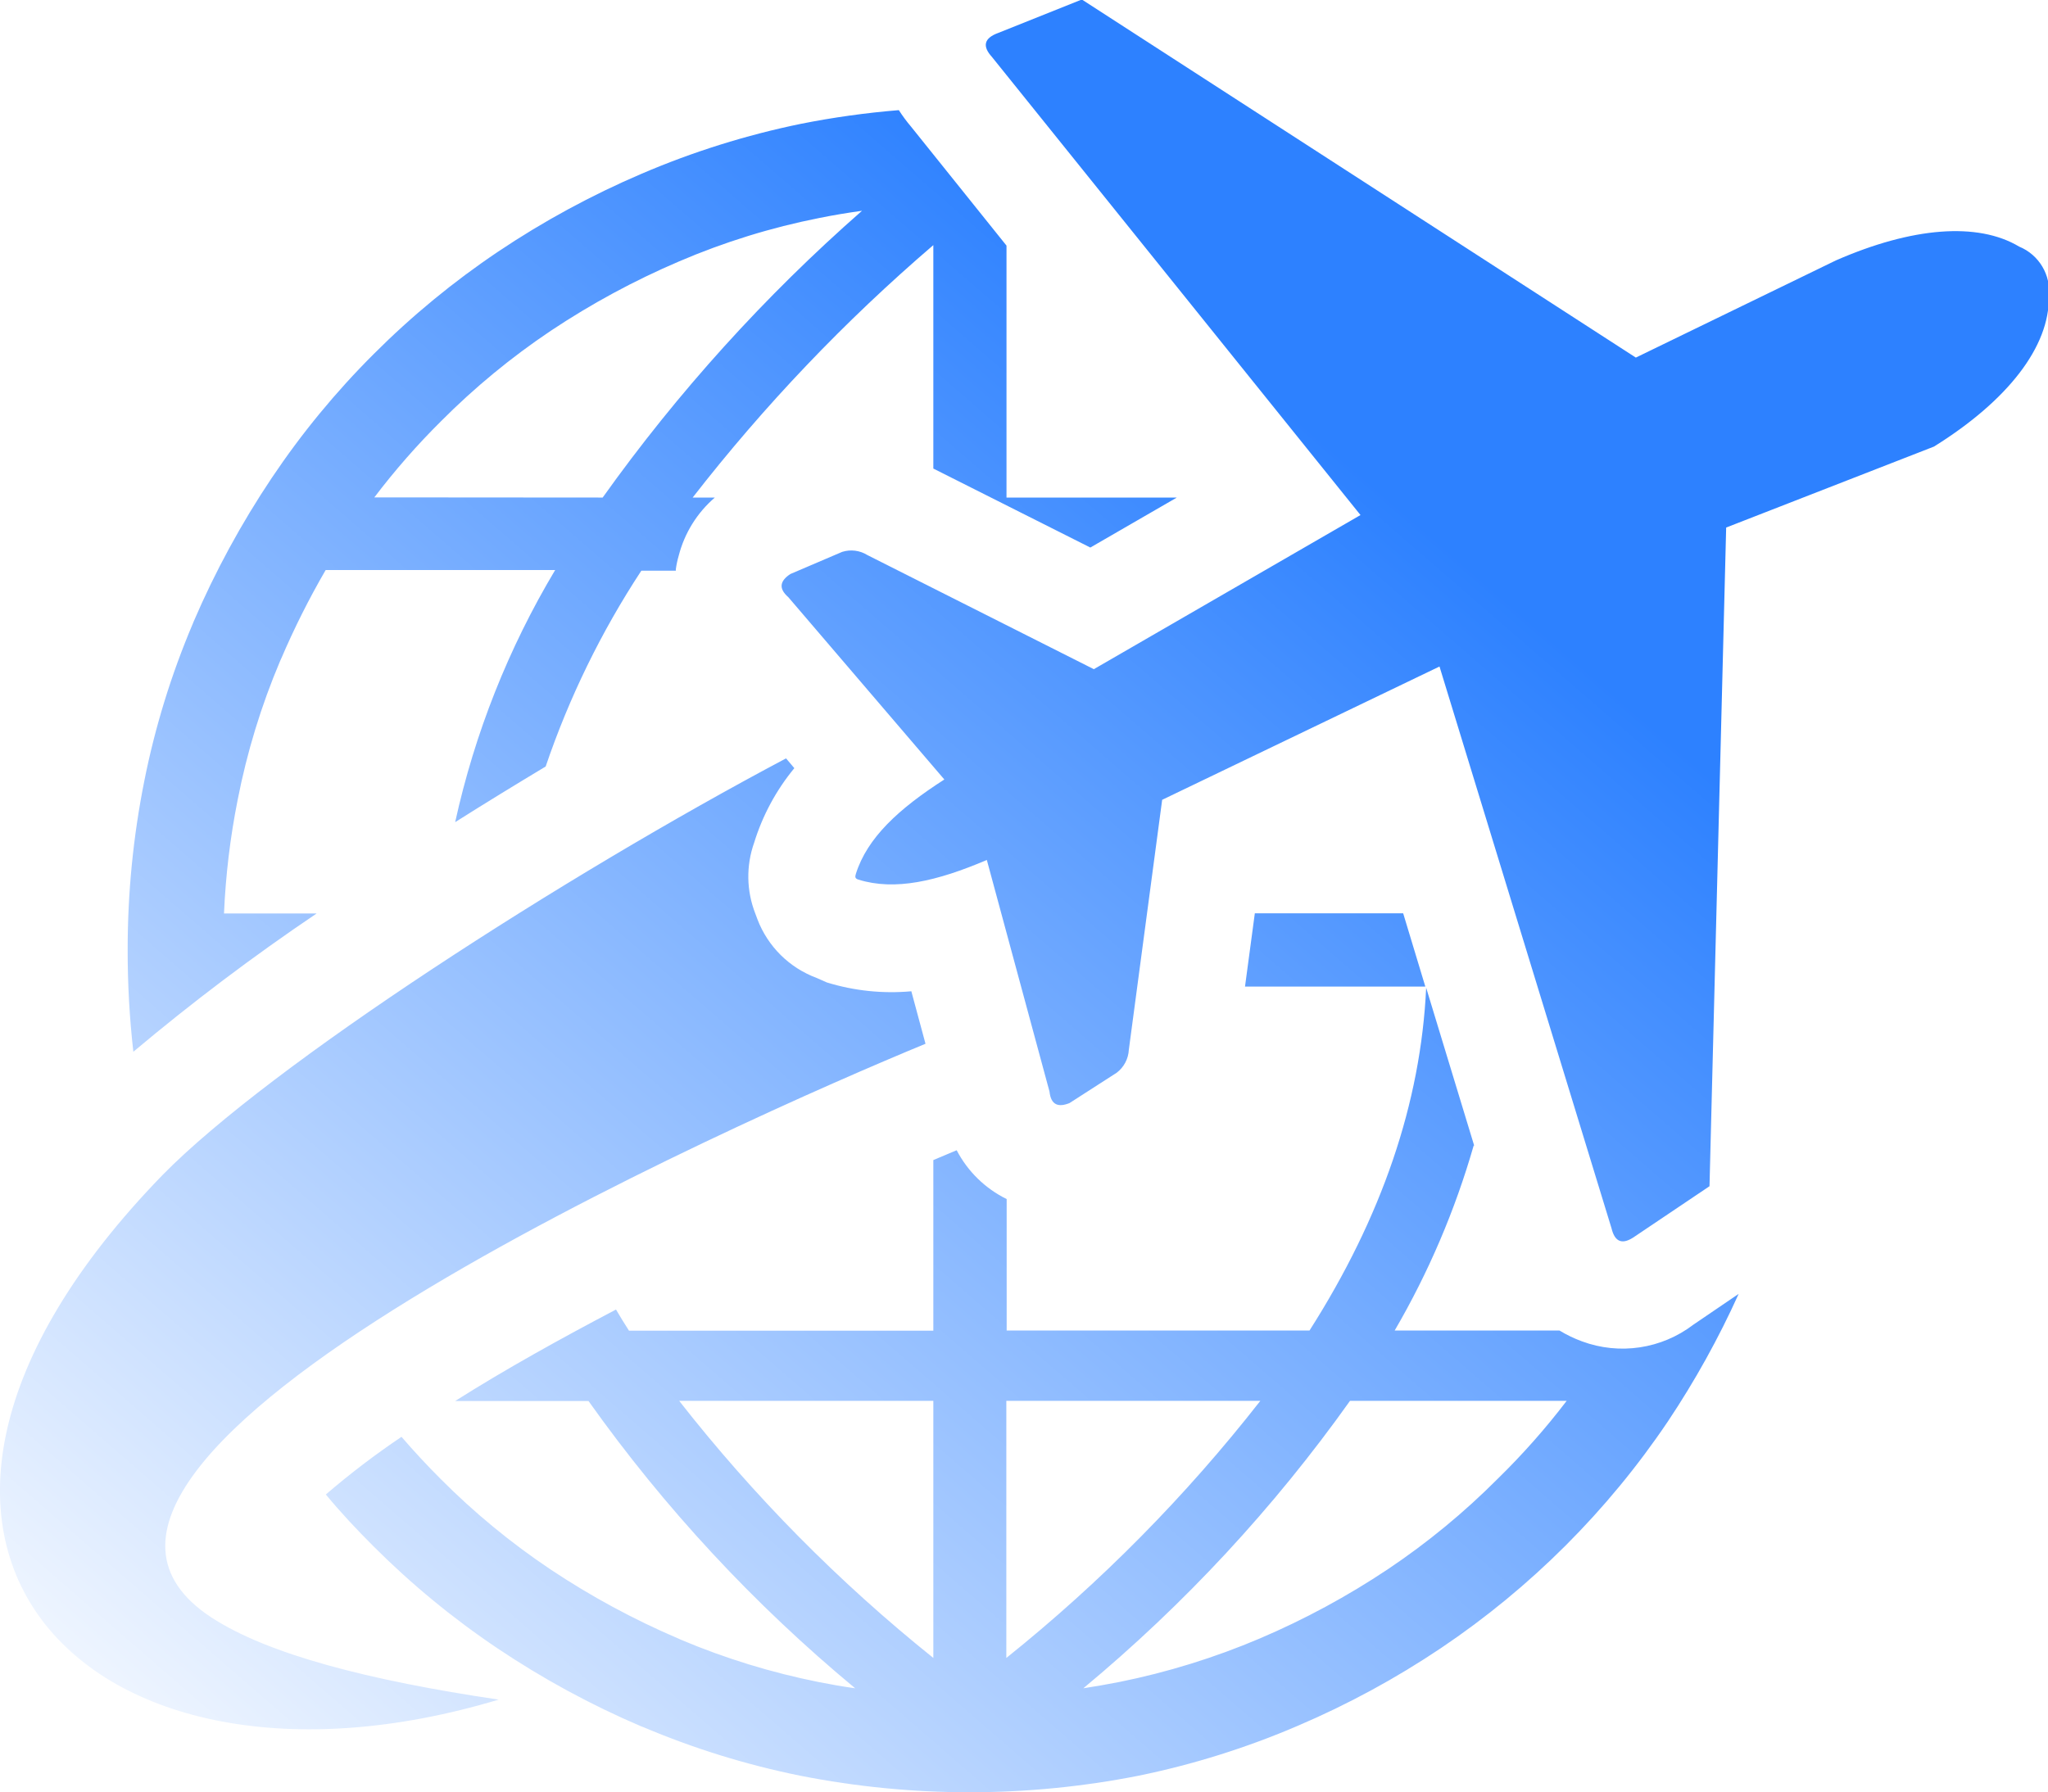
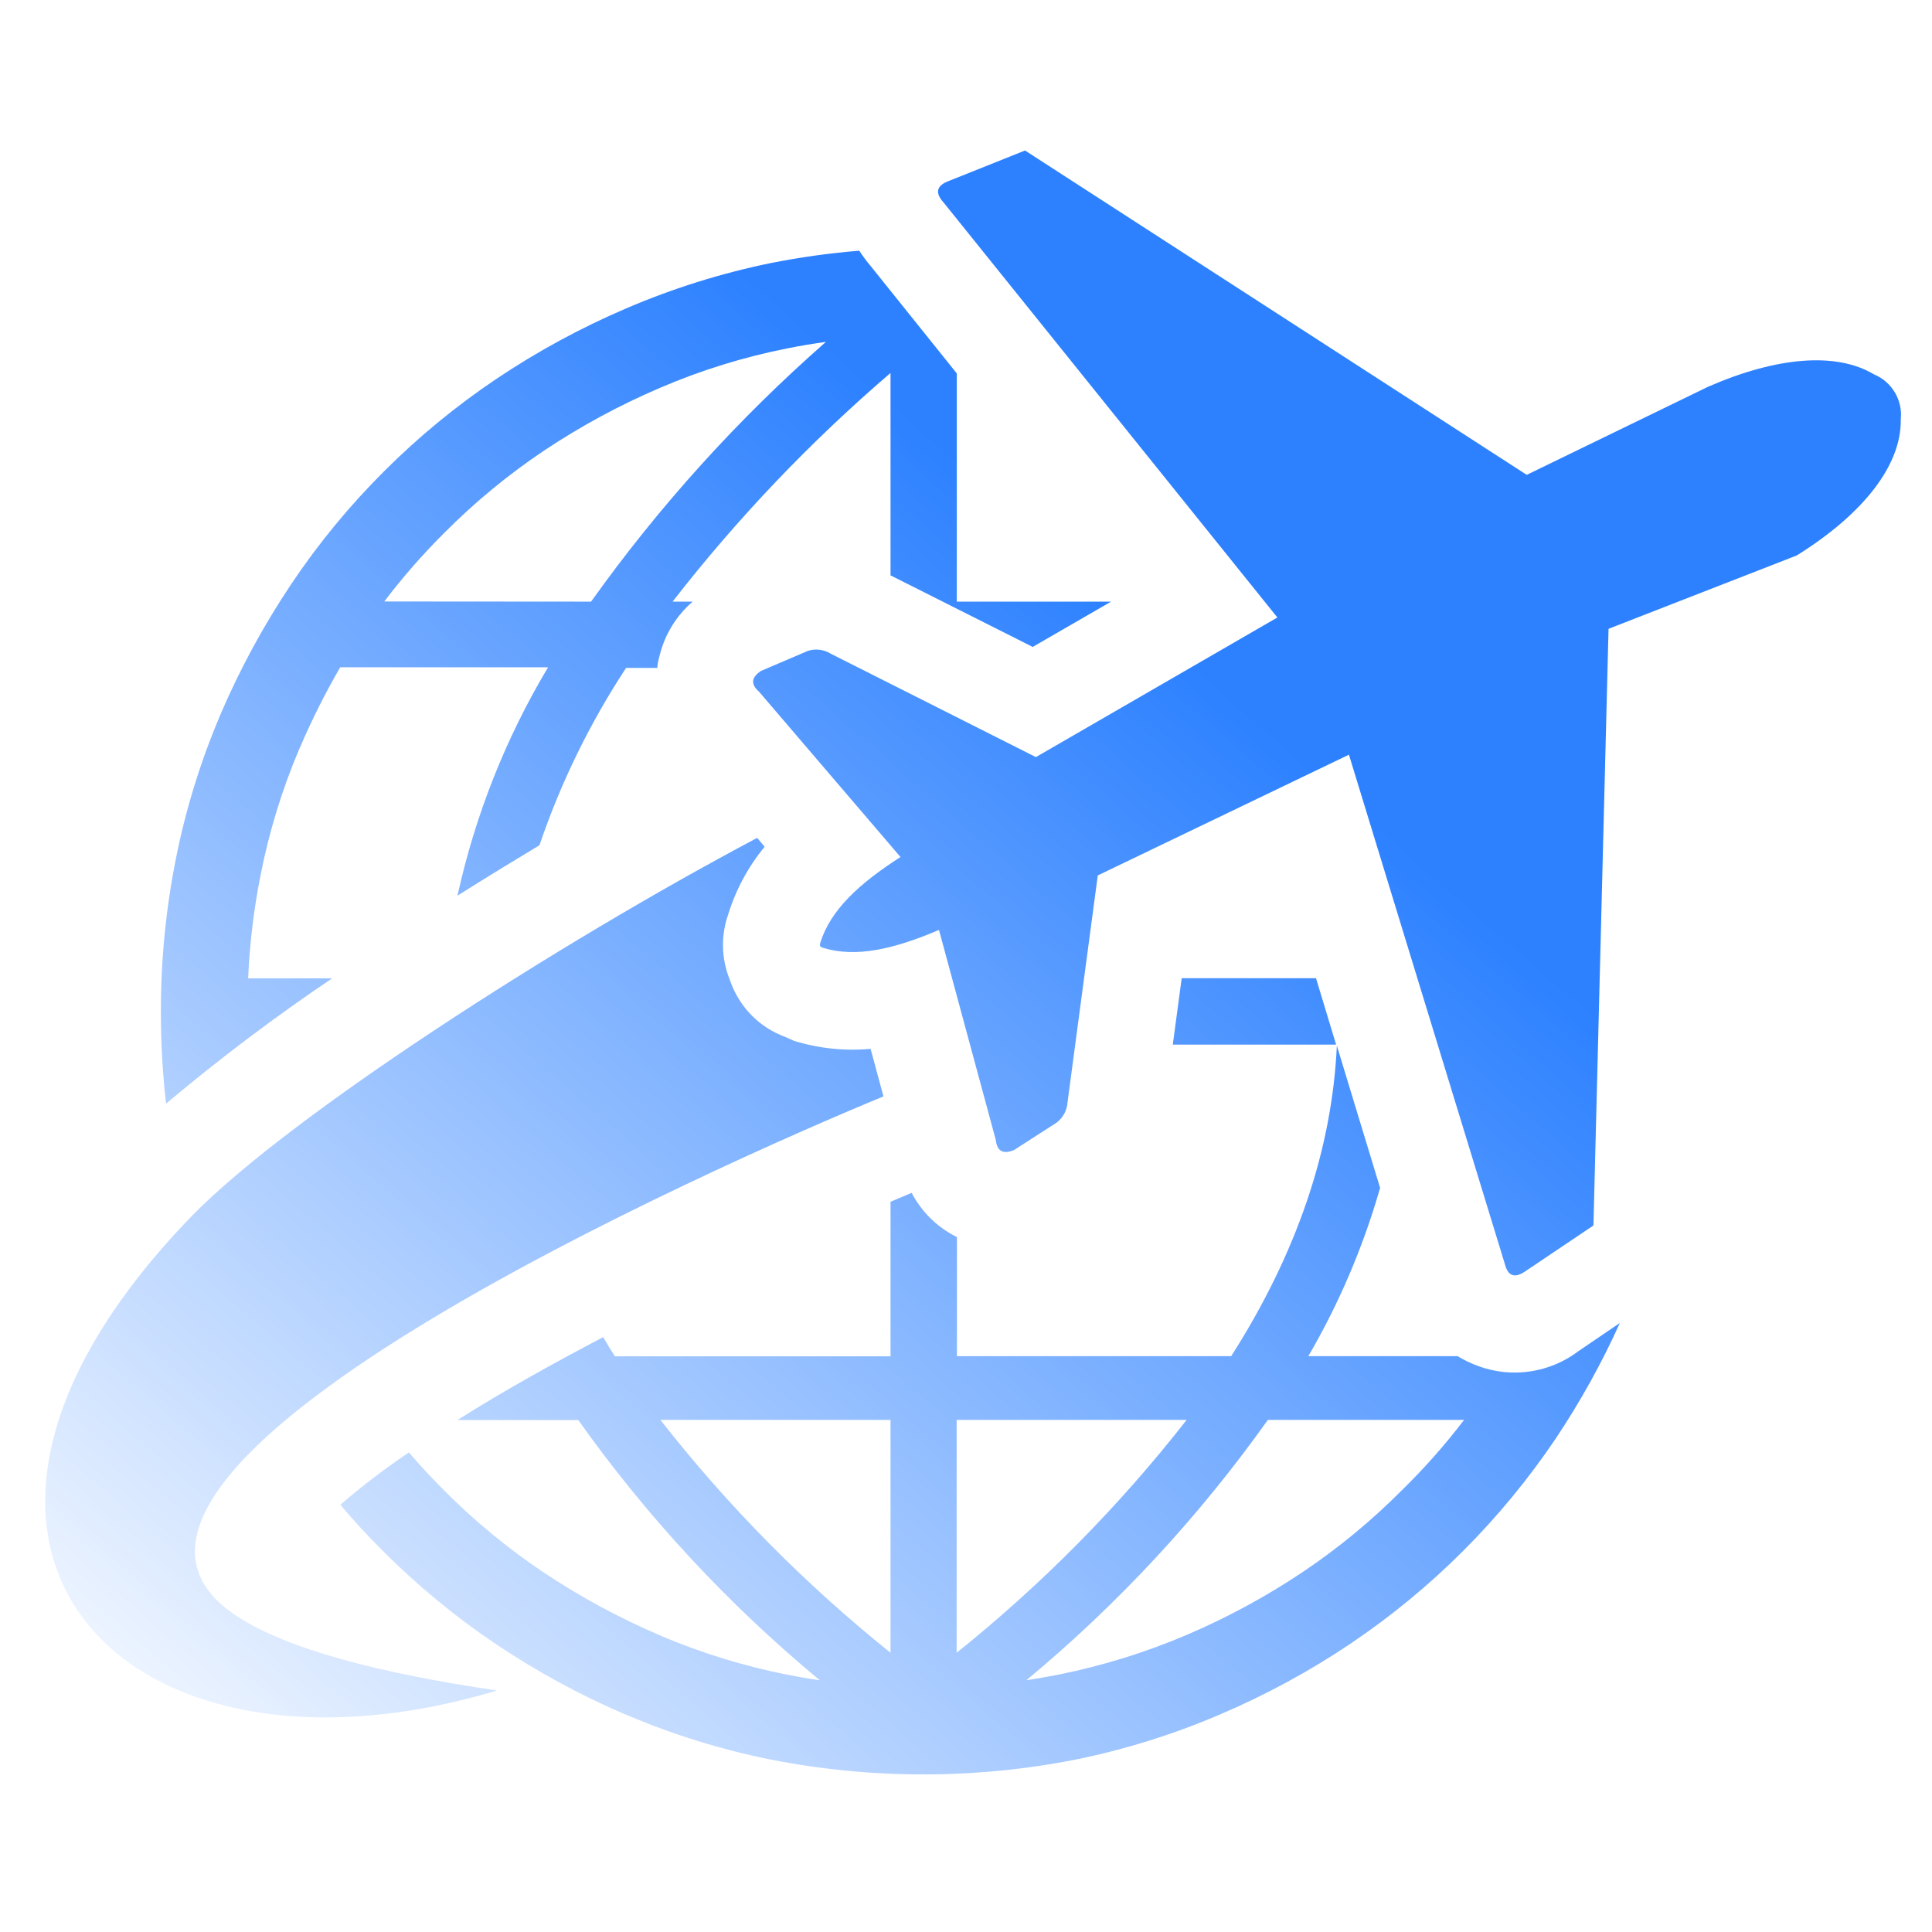
- <svg xmlns="http://www.w3.org/2000/svg" id="Layer_1" data-name="Layer 1" viewBox="0 0 122.88 107.54">
+ <svg xmlns="http://www.w3.org/2000/svg" id="Layer_1" data-name="Layer 1" viewBox="0 0 512 512">
  <defs>
    <linearGradient id="gradient" x1="0%" y1="100%" x2="100%" y2="0%">
      <stop offset="0%" stop-color="white" />
-       <stop offset="70%" stop-color="hsl(216, 100%, 58.9%)" />
+       <stop offset="65%" stop-color="hsl(216, 100%, 58.9%)" />
    </linearGradient>
  </defs>
-   <path fill="url(#gradient)" d="M88.42,68.75a48.8,48.8,0,0,1-4.74,11.1h9.89a7.67,7.67,0,0,0,1.35.65h0a7,7,0,0,0,6.68-1l2.72-1.85a53.3,53.3,0,0,1-4.25,7.66,50.16,50.16,0,0,1-13.6,13.59,52,52,0,0,1-8.6,4.67,49.29,49.29,0,0,1-9.57,3,52.37,52.37,0,0,1-20.27,0,49,49,0,0,1-9.41-2.91l-.16-.06a52.41,52.41,0,0,1-8.6-4.67,49.81,49.81,0,0,1-7.46-6.14c-1-1-1.94-2-2.85-3.1a48.57,48.57,0,0,1,4.54-3.46q1.13,1.31,2.34,2.52h0a43.34,43.34,0,0,0,6.59,5.43,47.51,47.51,0,0,0,7.69,4.16l.13.06a42.89,42.89,0,0,0,8.3,2.55c.71.14,1.44.27,2.17.37a90.25,90.25,0,0,1-16-17.24h-8c3-1.9,6.34-3.75,9.65-5.49.25.43.51.85.78,1.27H56V69.62l1.4-.59a6.73,6.73,0,0,0,3,2.93v7.89H78.57c4.34-6.81,6.68-13.67,7-20.57l2.88,9.47ZM51.35,52.45c.68-2.17,2.57-3.91,5.31-5.67L47.3,35.84c-.63-.55-.47-1,.12-1.39l3.11-1.33a1.82,1.82,0,0,1,1.51.19l13.59,6.85,16-9.25L59.51,3.41c-.57-.63-.49-1.12.4-1.44l5-2L98.15,21.46l12-5.83c4.57-2,8.51-2.32,11-.83a2.9,2.9,0,0,1,1.78,3c.05,3-2.46,6.24-6.89,9l-12.47,4.86-1,39.53-4.46,3c-.77.55-1.22.35-1.42-.48L86.37,40l-16.64,8L67.73,63A1.85,1.85,0,0,1,67,64.38L64.17,66.2c-.65.26-1.11.14-1.2-.69l-3.76-13.9c-3,1.28-5.52,1.86-7.7,1.18-.2-.06-.22-.15-.16-.34Zm-4.2-6.93c-13.22,7-30.9,18.37-37.4,25C-11.51,92.41,5.08,109.47,29.92,102c-7.78-1.15-13.87-2.72-17.25-4.94-14.43-9.48,32-29.94,42.86-34.42l-.85-3.15a13.18,13.18,0,0,1-5.07-.53L49,58.69a6.05,6.05,0,0,1-3.55-3.51l-.13-.35a6.08,6.08,0,0,1-.07-4.26,13.1,13.1,0,0,1,2.41-4.47l-.49-.58ZM8,63.11A53.31,53.31,0,0,1,7.66,57a51.43,51.43,0,0,1,1-10.14,48.27,48.27,0,0,1,2.9-9.41l.06-.15a53.32,53.32,0,0,1,4.68-8.61,49.17,49.17,0,0,1,6.13-7.45,49.81,49.81,0,0,1,7.46-6.14,52.41,52.41,0,0,1,8.6-4.67,49.51,49.51,0,0,1,9.57-3,51.5,51.5,0,0,1,5.87-.82,9.24,9.24,0,0,0,.74,1l5.72,7.13V29.86H70.61l-5.19,3L56,28.12V14.71A104.13,104.13,0,0,0,41.56,29.86h1.33a6.85,6.85,0,0,0-2.17,3.5,5.42,5.42,0,0,0-.17.8l0,.09H38.48A51.72,51.72,0,0,0,32.74,46c-1.81,1.09-3.63,2.2-5.43,3.34a50.67,50.67,0,0,1,6-15.13H19.54a48.92,48.92,0,0,0-2.67,5.32l-.06.13A42.11,42.11,0,0,0,14.26,48a44.76,44.76,0,0,0-.82,6.82H19a130.39,130.39,0,0,0-11,8.3Zm77.51-3.9H74.7l.59-4.4h8.9l1.33,4.4ZM81,84.07a90.83,90.83,0,0,1-16,17.25c.73-.11,1.45-.24,2.17-.38a43.49,43.49,0,0,0,8.42-2.61,47.09,47.09,0,0,0,7.69-4.16,43.34,43.34,0,0,0,6.59-5.43h0A42.75,42.75,0,0,0,94,84.07ZM60.38,99.5A93.83,93.83,0,0,0,75.62,84.07H60.38V99.5ZM56,84.07H40.75A94.23,94.23,0,0,0,56,99.5V84.07ZM36.16,29.86A100.58,100.58,0,0,1,51.72,12.65c-.86.12-1.71.26-2.55.43a42,42,0,0,0-8.43,2.61,47.51,47.51,0,0,0-7.69,4.16,43.34,43.34,0,0,0-6.59,5.43h0a43.24,43.24,0,0,0-4,4.57Z" />
+   <path fill="url(#gradient)" d="M88.42,68.75a48.8,48.8,0,0,1-4.74,11.1h9.89a7.67,7.67,0,0,0,1.35.65h0a7,7,0,0,0,6.68-1l2.72-1.85a53.3,53.3,0,0,1-4.25,7.66,50.16,50.16,0,0,1-13.6,13.59,52,52,0,0,1-8.6,4.67,49.29,49.29,0,0,1-9.57,3,52.37,52.37,0,0,1-20.27,0,49,49,0,0,1-9.41-2.91l-.16-.06a52.41,52.41,0,0,1-8.6-4.67,49.81,49.81,0,0,1-7.46-6.14c-1-1-1.94-2-2.85-3.1a48.57,48.57,0,0,1,4.54-3.46q1.13,1.31,2.34,2.52h0a43.34,43.34,0,0,0,6.59,5.43,47.51,47.51,0,0,0,7.69,4.16l.13.06a42.89,42.89,0,0,0,8.3,2.55c.71.14,1.44.27,2.17.37a90.25,90.25,0,0,1-16-17.24h-8c3-1.9,6.34-3.75,9.65-5.49.25.43.51.85.78,1.27H56V69.62l1.4-.59a6.73,6.73,0,0,0,3,2.93v7.89H78.57c4.34-6.81,6.68-13.67,7-20.57l2.88,9.47ZM51.35,52.45c.68-2.17,2.57-3.91,5.31-5.67L47.3,35.84c-.63-.55-.47-1,.12-1.39l3.11-1.33a1.82,1.82,0,0,1,1.51.19l13.59,6.85,16-9.25L59.51,3.41c-.57-.63-.49-1.12.4-1.44l5-2L98.15,21.46l12-5.83c4.57-2,8.51-2.32,11-.83a2.9,2.9,0,0,1,1.78,3c.05,3-2.46,6.24-6.89,9l-12.47,4.86-1,39.53-4.46,3c-.77.55-1.22.35-1.42-.48L86.37,40l-16.64,8L67.73,63A1.85,1.85,0,0,1,67,64.38L64.17,66.2c-.65.26-1.11.14-1.2-.69l-3.76-13.9c-3,1.28-5.52,1.86-7.7,1.18-.2-.06-.22-.15-.16-.34Zm-4.2-6.93c-13.22,7-30.9,18.37-37.4,25C-11.51,92.41,5.08,109.47,29.92,102c-7.78-1.15-13.87-2.72-17.25-4.94-14.43-9.48,32-29.94,42.86-34.42l-.85-3.15a13.18,13.18,0,0,1-5.07-.53L49,58.69a6.05,6.05,0,0,1-3.55-3.51l-.13-.35a6.08,6.08,0,0,1-.07-4.26,13.1,13.1,0,0,1,2.41-4.47l-.49-.58ZM8,63.11A53.31,53.31,0,0,1,7.66,57a51.43,51.43,0,0,1,1-10.14,48.27,48.27,0,0,1,2.9-9.41l.06-.15a53.32,53.32,0,0,1,4.68-8.61,49.17,49.17,0,0,1,6.13-7.45,49.81,49.81,0,0,1,7.46-6.14,52.41,52.41,0,0,1,8.6-4.67,49.51,49.51,0,0,1,9.57-3,51.5,51.5,0,0,1,5.87-.82,9.24,9.24,0,0,0,.74,1l5.72,7.13V29.86H70.61l-5.19,3L56,28.12V14.71A104.13,104.13,0,0,0,41.56,29.86h1.33a6.85,6.85,0,0,0-2.17,3.5,5.42,5.42,0,0,0-.17.8l0,.09H38.48A51.72,51.72,0,0,0,32.74,46c-1.81,1.09-3.63,2.2-5.43,3.34a50.67,50.67,0,0,1,6-15.13H19.54a48.92,48.92,0,0,0-2.67,5.32l-.06.13A42.11,42.11,0,0,0,14.26,48a44.76,44.76,0,0,0-.82,6.82H19a130.39,130.39,0,0,0-11,8.3Zm77.51-3.9H74.7l.59-4.4h8.9l1.33,4.4ZM81,84.07a90.83,90.83,0,0,1-16,17.25c.73-.11,1.45-.24,2.17-.38a43.49,43.49,0,0,0,8.42-2.61,47.09,47.09,0,0,0,7.69-4.16,43.34,43.34,0,0,0,6.59-5.43h0A42.75,42.75,0,0,0,94,84.07ZM60.38,99.5A93.83,93.83,0,0,0,75.62,84.07H60.38V99.5ZM56,84.07H40.75A94.23,94.23,0,0,0,56,99.5V84.07ZM36.16,29.86A100.58,100.58,0,0,1,51.72,12.65c-.86.12-1.71.26-2.55.43a42,42,0,0,0-8.43,2.61,47.51,47.51,0,0,0-7.69,4.16,43.34,43.34,0,0,0-6.59,5.43h0a43.24,43.24,0,0,0-4,4.57Z" transform="scale(4, 4) translate(3, 10)" />
</svg>
